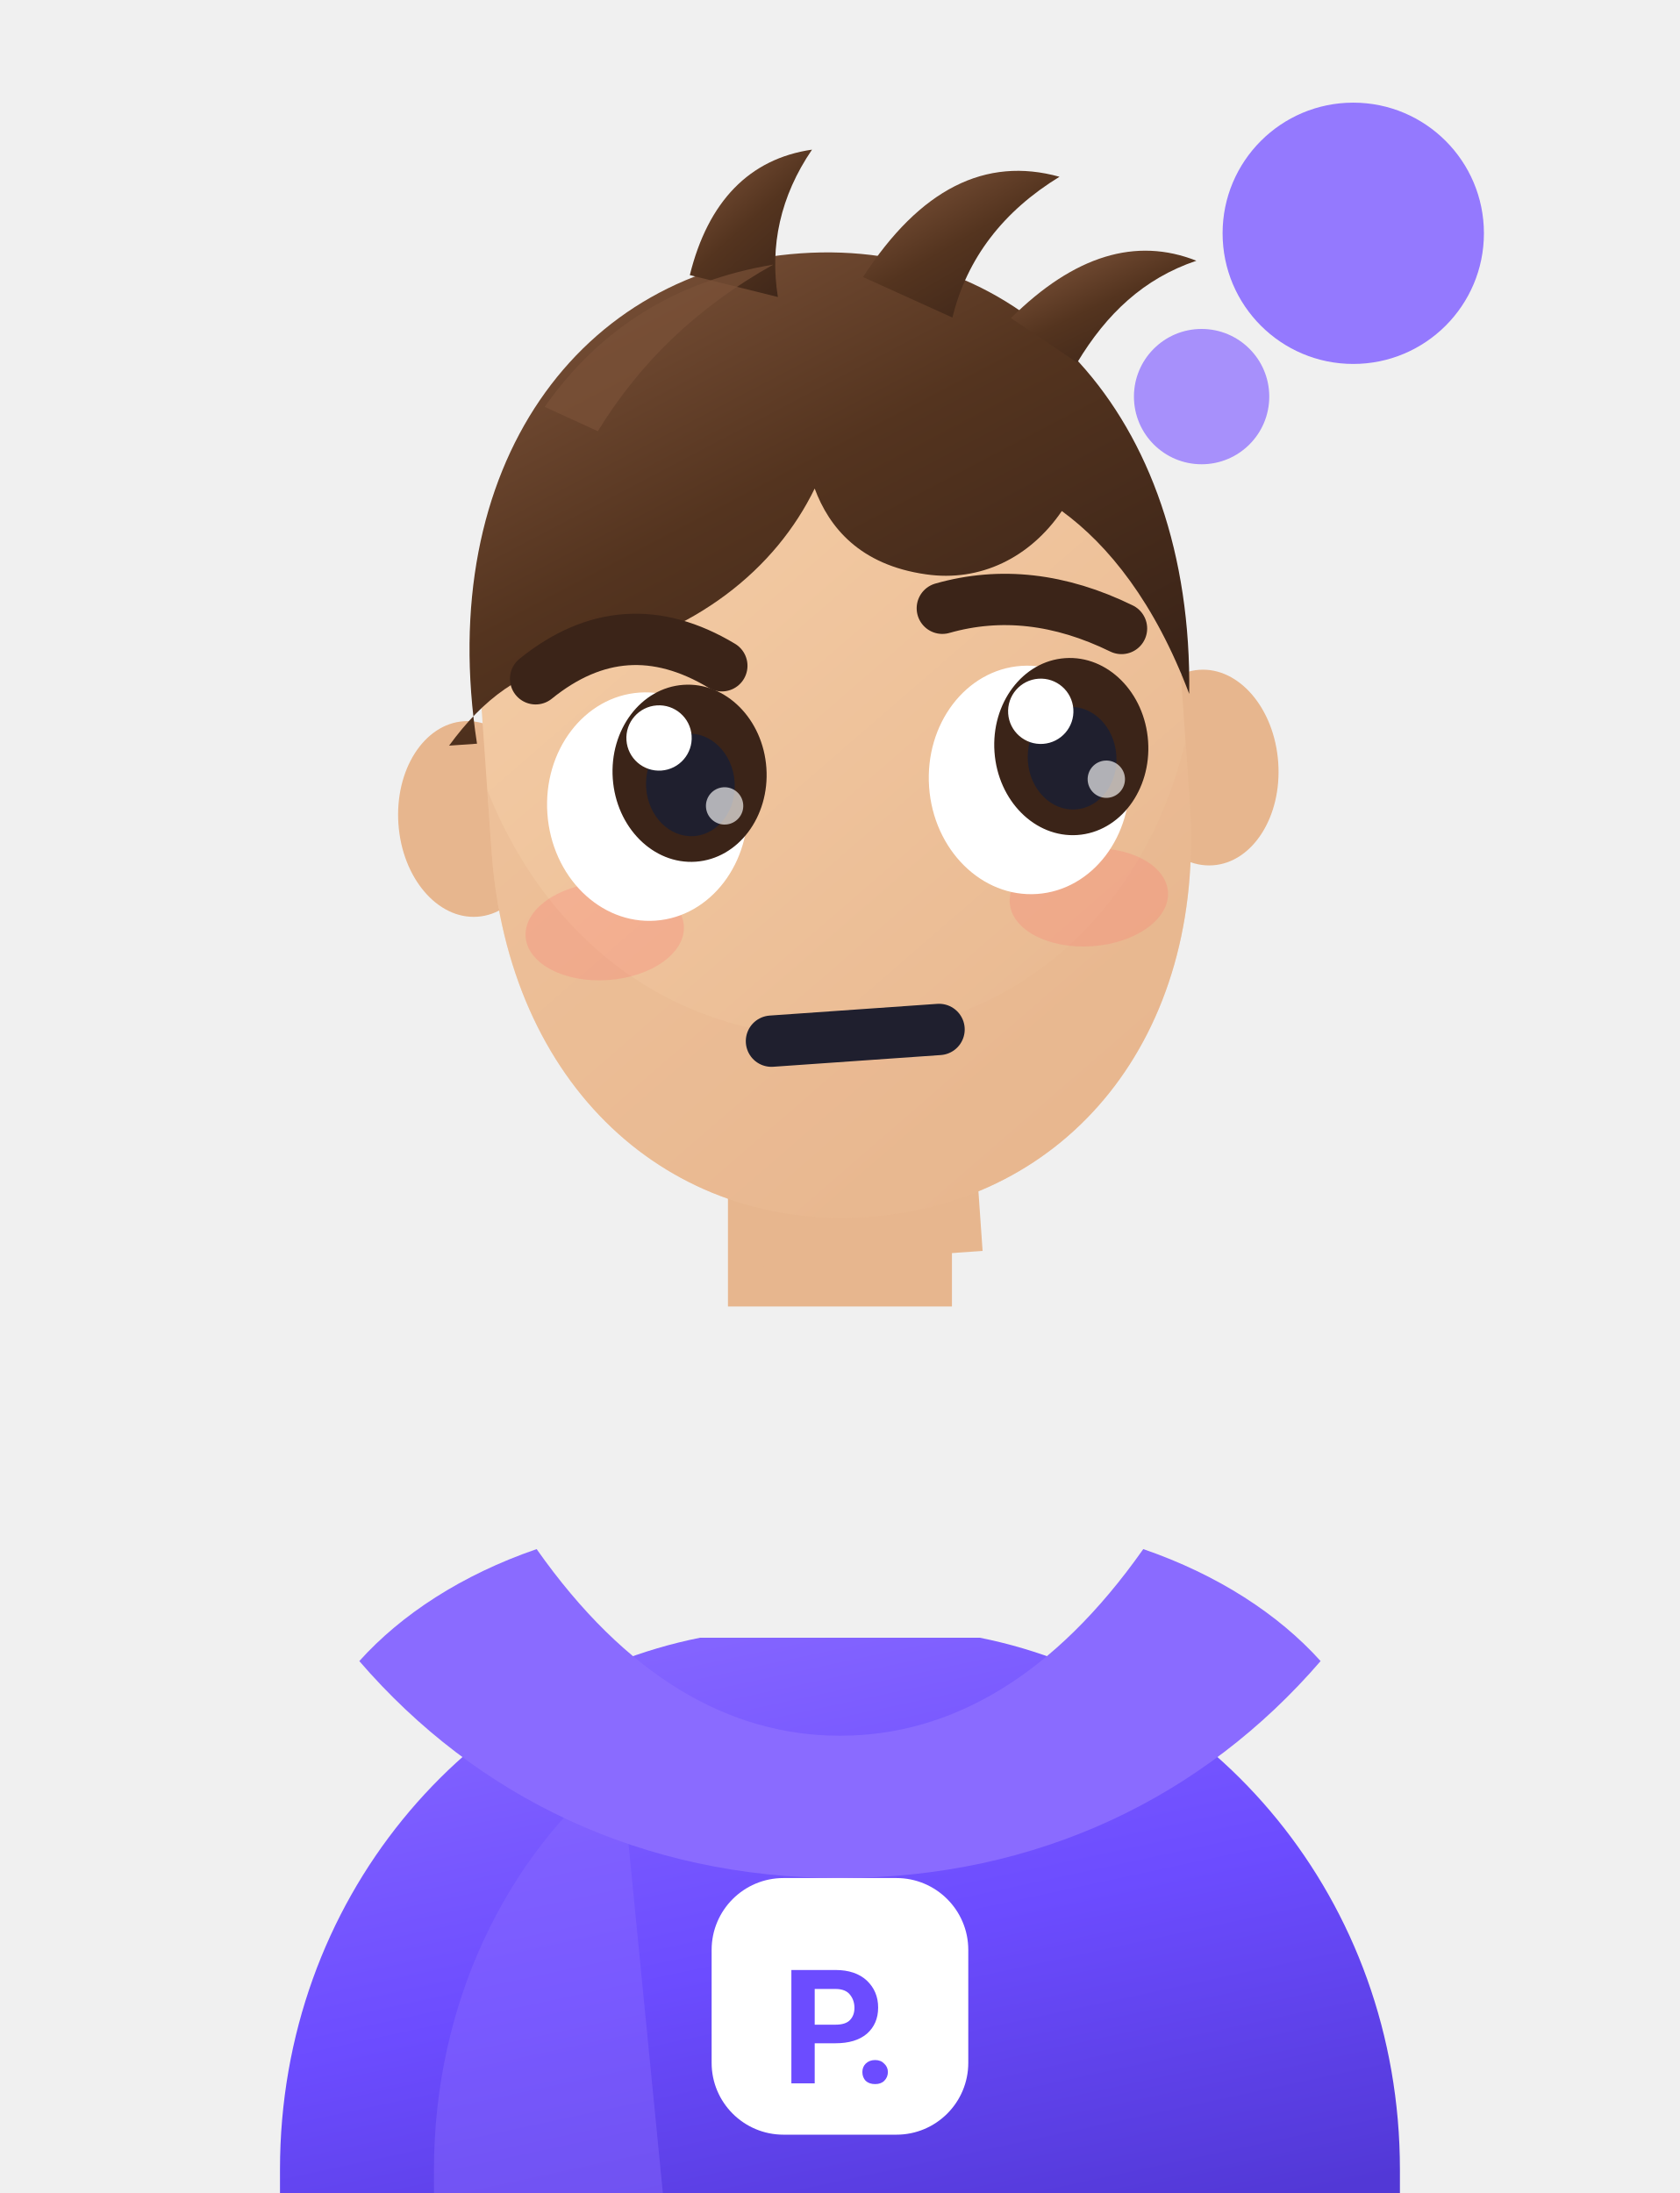
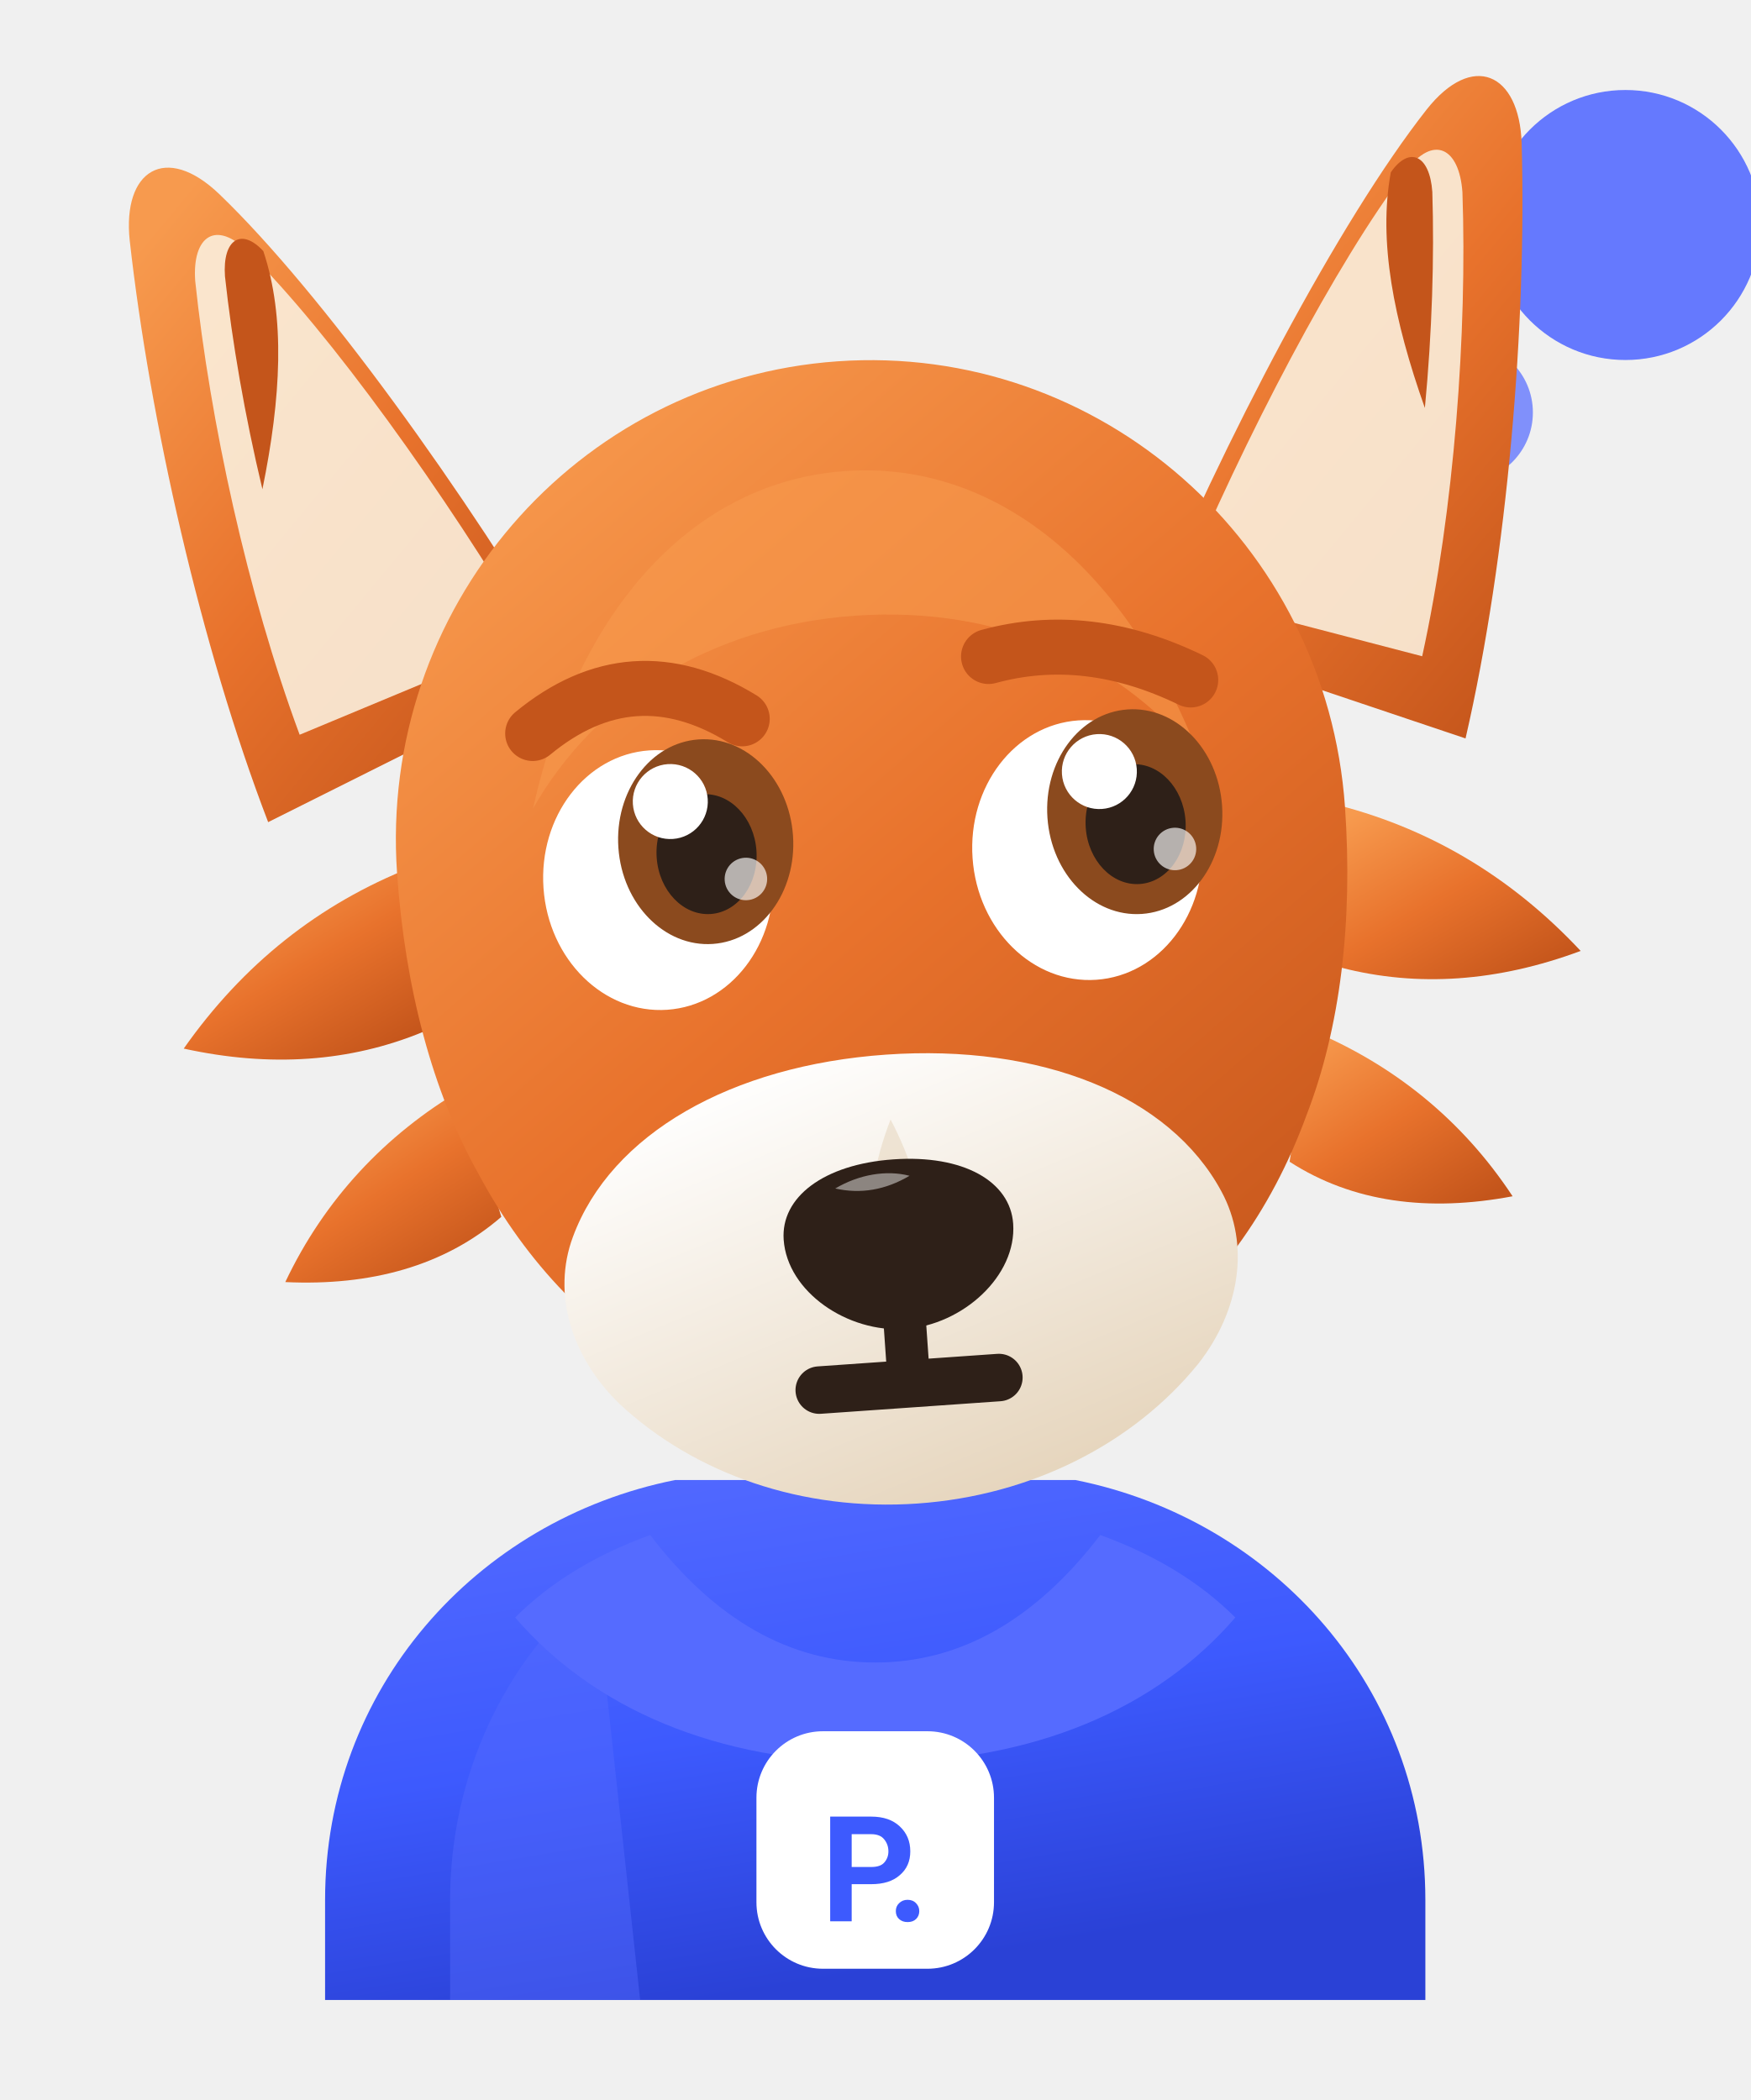
- <svg xmlns="http://www.w3.org/2000/svg" viewBox="14 1 72 94" width="72" height="94">
+ <svg xmlns="http://www.w3.org/2000/svg" viewBox="15 0 70 84" width="70" height="84">
  <defs>
    <linearGradient id="hoodie" x1="0" y1="0" x2=".35" y2="1">
-       <stop offset="0" stop-color="#8A6BFF" />
-       <stop offset=".55" stop-color="#6C4CFF" />
-       <stop offset="1" stop-color="#5238D6" />
+       <stop offset="0" stop-color="#556BFF" />
+       <stop offset=".55" stop-color="#3D5AFE" />
+       <stop offset="1" stop-color="#2A41D6" />
    </linearGradient>
-     <linearGradient id="skin" x1=".25" y1="0" x2=".8" y2="1">
-       <stop offset="0" stop-color="#F6CFA8" />
-       <stop offset="1" stop-color="#E7B68E" />
+     <linearGradient id="fur" x1=".2" y1="0" x2=".85" y2="1">
+       <stop offset="0" stop-color="#F79A4E" />
+       <stop offset=".5" stop-color="#E8722C" />
+       <stop offset="1" stop-color="#C4551B" />
    </linearGradient>
-     <linearGradient id="hair" x1=".2" y1="0" x2=".9" y2="1">
-       <stop offset="0" stop-color="#7A5138" />
-       <stop offset=".45" stop-color="#54341F" />
-       <stop offset="1" stop-color="#3B2418" />
+     <linearGradient id="cream" x1=".3" y1="0" x2=".8" y2="1">
+       <stop offset="0" stop-color="#FFFFFF" />
+       <stop offset="1" stop-color="#E4D2B8" />
    </linearGradient>
    <linearGradient id="legs" x1="0" y1="0" x2="1" y2=".2">
-       <stop offset="0" stop-color="#2D2D3F" />
-       <stop offset="1" stop-color="#1F1F2E" />
+       <stop offset="0" stop-color="#2D3342" />
+       <stop offset="1" stop-color="#1E2430" />
    </linearGradient>
  </defs>
-   <g fill="#8A6BFF">
-     <circle cx="72" cy="11" r="5.6" opacity=".9" />
-     <circle cx="65.5" cy="18" r="2.9" opacity=".72" />
+   <g fill="#556BFF">
+     <circle cx="80" cy="9" r="5.4" opacity=".9" />
+     <circle cx="73.5" cy="16.5" r="2.8" opacity=".72" />
  </g>
  <g>
-     <path d="M45.2 44h9.6v13h-9.6Z" fill="#E7B68E" />
-     <path d="M26 101v-7c0-11.6 8-20.8 18-22.8h12c10 2 18 11.2 18 22.8v7Z" fill="url(#hoodie)" />
-     <path d="M32.6 101v-7c0-7 3-13.4 8-17.4L43 101Z" fill="#8A6BFF" opacity=".42" />
-     <path d="M37 67.4c3.8 5.4 8.2 8 13 8s9.2-2.6 13-8c3.2 1.1 5.8 2.8 7.6 4.8-5 5.8-12.1 9.3-20.6 9.3s-15.6-3.5-20.6-9.3c1.8-2 4.4-3.7 7.6-4.8Z" fill="#8A6BFF" />
-     <rect x="44.5" y="81.5" width="11" height="11" rx="3.08" fill="#FFFFFF" />
-     <text x="50" y="90.3" text-anchor="middle" font-family="system-ui,-apple-system,Segoe UI,Roboto,sans-serif" font-size="6.82" font-weight="700" fill="#6C4CFF">P.</text>
+     <path d="M44.6 61.8c1.6 3.2 3.4 5.6 5.4 7.2 2-1.6 3.8-4 5.4-7.2 2.5 1.1 4.4 2.7 5.7 4.7-2.1 6.2-5.8 9.6-11.1 9.6s-9-3.4-11.1-9.6c1.3-2 3.2-3.6 5.7-4.7Z" fill="url(#cream)" />
+     <path d="M28 80v-4c0-8.4 6-15.2 14-16.8h16c8 1.6 14 8.4 14 16.8v4Z" fill="url(#hoodie)" />
+     <path d="M33 80v-4c0-5 2.2-9.6 5.8-12.6L40.6 80Z" fill="#556BFF" opacity=".42" />
+     <path d="M41 61.4c2.6 3.4 5.6 5.1 9 5.1s6.4-1.7 9-5.1c2.2.8 4 1.9 5.4 3.3-3.1 3.6-8 5.8-14.4 5.8s-11.3-2.2-14.4-5.8c1.4-1.4 3.2-2.5 5.4-3.3Z" fill="#556BFF" />
+     <rect x="45.25" y="69.25" width="9.5" height="9.5" rx="2.66" fill="#FFFFFF" />
+     <text x="50" y="76.85" text-anchor="middle" font-family="system-ui,-apple-system,Segoe UI,Roboto,sans-serif" font-size="5.89" font-weight="700" fill="#3D5AFE">P.</text>
  </g>
  <g id="head" transform="rotate(-4 50 36)">
-     <path d="M45.2 44h9.6v11h-9.6Z" fill="#E7B68E" />
-     <path d="M45.2 44h9.6v4.6c-3.4 1.4-6.6 1.4-9.6 0Z" fill="#D2966B" opacity=".55" />
-     <ellipse cx="34.2" cy="35" rx="3.1" ry="4.2" fill="#E7B68E" />
-     <ellipse cx="65.8" cy="35" rx="3.1" ry="4.2" fill="#E7B68E" />
-     <path d="M35 30.4c0-10.8 6.7-18 15-18s15 7.2 15 18v6c0 10.2-6.5 16.8-15 16.8S35 46.6 35 36.4Z" fill="url(#skin)" />
-     <path d="M50 53.2c-8.5 0-15-6.6-15-16.8v-2.6c2.2 7 7.8 11.6 15 11.6s12.8-4.6 15-11.6v2.6c0 10.2-6.5 16.8-15 16.8Z" fill="#E7B68E" opacity=".38" />
-     <ellipse cx="39.6" cy="40.2" rx="3.4" ry="2.1" fill="#FF6B6B" opacity=".22" />
-     <ellipse cx="60.4" cy="40.2" rx="3.4" ry="2.1" fill="#FF6B6B" opacity=".22" />
-     <g fill="url(#hair)">
-       <path d="M34.7 31.8C33.7 19.8 40.5 11.8 50 11.8s16.3 8 15.3 20c-1.2-4-3-6.6-4.9-8.2-1.5 1.9-3.7 2.8-6 2.3-2.8-.6-4-2.3-4.5-4-1.9 3.3-5.5 5.9-10.7 6.6-2.4.3-4.1 1.4-5.7 3.3Z" />
-       <path d="M52.6 13c2.7-3.6 5.6-4.8 8.7-3.7-2.5 1.3-4.2 3.2-5 5.7Z" />
-       <path d="M45.2 12.4c1-3.1 2.9-4.8 5.6-5-1.5 1.9-2.1 4-1.9 6.2Z" />
-       <path d="M58.8 15.2c2.9-2.5 5.6-3.1 8.1-1.9-2.3.6-4 2-5.4 4Z" />
-     </g>
-     <path d="M38.6 17.6c2.6-3.2 6-5 10.2-5.4-3.4 1.6-6 3.8-8 6.6Z" fill="#7A5138" opacity=".7" />
-     <path d="M37.4 29.2q4-2.8 8 0M55 27.4q3.8-.8 7.6 1.4" stroke="#3B2418" stroke-width="2.2" fill="none" stroke-linecap="round" />
-     <ellipse cx="41.8" cy="35" rx="4.3" ry="4.9" fill="#FFFFFF" />
-     <ellipse cx="43.7" cy="33.7" rx="3.3" ry="3.8" fill="#3B2418" />
-     <ellipse cx="43.7" cy="34.2" rx="1.9" ry="2.2" fill="#1F1F2E" />
-     <circle cx="42.5" cy="32.1" r="1.4" fill="#FFFFFF" />
-     <circle cx="45.1" cy="35.2" r=".8" fill="#FFFFFF" opacity=".65" />
-     <ellipse cx="58.2" cy="35" rx="4.3" ry="4.9" fill="#FFFFFF" />
-     <ellipse cx="60.1" cy="33.7" rx="3.3" ry="3.8" fill="#3B2418" />
-     <ellipse cx="60.1" cy="34.2" rx="1.9" ry="2.2" fill="#1F1F2E" />
-     <circle cx="58.9" cy="32.1" r="1.4" fill="#FFFFFF" />
-     <circle cx="61.5" cy="35.2" r=".8" fill="#FFFFFF" opacity=".65" />
-     <path d="M46.4 45.4h7.2" stroke="#1F1F2E" stroke-width="2.2" stroke-linecap="round" />
+     <path d="M38.5 26C34.8 18.6 29.6 10.2 25.8 6c-2-2.2-3.8-1.2-3.7 1.6.3 7.2 1.7 16.4 3.9 23.6Z" fill="url(#fur)" />
+     <path d="M37 24.6c-3-6-7.2-12.8-10.2-16.2-1.2-1.4-2.2-.8-2.2 1 .2 5.6 1.2 12.6 2.9 18.4Z" fill="#FBEEDC" opacity=".9" />
+     <path d="M27.4 8.4c-.8-1-1.6-.6-1.6.9.1 2.6.4 5.6.9 8.6 1-3.6 1.4-6.8.7-9.5Z" fill="#C4551B" />
+     <path d="M61.5 26C65.2 18.6 70.4 10.2 74.2 6c2-2.2 3.8-1.2 3.7 1.6-.3 7.2-1.7 16.4-3.9 23.6Z" fill="url(#fur)" />
+     <path d="M63 24.6c3-6 7.2-12.8 10.2-16.2 1.2-1.4 2.2-.8 2.2 1-.2 5.6-1.2 12.6-2.9 18.4Z" fill="#FBEEDC" opacity=".9" />
+     <path d="M72.6 8.4c.8-1 1.6-.6 1.6.9-.1 2.6-.4 5.6-.9 8.6-1-3.6-1.4-6.8-.7-9.5Z" fill="#C4551B" />
+     <path d="M31.6 33.4c-3.8 1.2-7 3.4-9.6 6.6 3.4 1 6.6 1 9.6 0Z" fill="url(#fur)" />
+     <path d="M33 42.4c-3.2 1.6-5.8 4-7.6 7.2 3.4.4 6.4-.2 8.8-2Z" fill="url(#fur)" />
+     <path d="M68.4 33.4c3.8 1.2 7 3.4 9.6 6.6-3.4 1-6.6 1-9.6 0Z" fill="url(#fur)" />
+     <path d="M67 42.4c3.2 1.6 5.8 4 7.6 7.2-3.4.4-6.4-.2-8.8-2Z" fill="url(#fur)" />
+     <path d="M31 33.6c0-10.6 8.5-19.2 19-19.2s19 8.6 19 19.2c0 4.6-.8 8.8-2.4 12.2-1.7 3.8-4.2 6.7-7.2 8.6-2.9 1.9-6.2 2.9-9.4 2.9s-6.5-1-9.4-2.9c-3-1.9-5.5-4.8-7.2-8.6C31.8 42.4 31 38.2 31 33.6Z" fill="url(#fur)" />
+     <path d="M50 24.6c5.8 0 10.6 2.6 13.4 6.8-2.4-8-7.4-12.6-13.4-12.6s-11 4.6-13.4 12.6c2.8-4.2 7.6-6.8 13.4-6.8Z" fill="#F79A4E" opacity=".55" />
+     <path d="M50 60.2c-4.6 0-8.8-1.8-11.6-4.8-1.8-2-2.4-4.6-1.4-6.8 1.8-4 6.8-6.4 13-6.4s11.2 2.4 13 6.4c1 2.2.4 4.8-1.4 6.8-2.8 3-7 4.8-11.6 4.8Z" fill="url(#cream)" />
+     <path d="M50 44.8c1.4 3.2 1.4 6.2 0 9-1.5-2.8-1.5-5.8 0-9Z" fill="#E4D2B8" opacity=".5" />
+     <path d="M50 46.4c2.8 0 4.6 1.2 4.6 2.9 0 2.1-2.3 3.9-4.6 3.9s-4.6-1.8-4.6-3.9c0-1.7 1.8-2.9 4.6-2.9Z" fill="#2E2018" />
+     <path d="M47.6 47.4c1-.5 2.1-.6 3-.3-1 .5-2 .6-3 .3Z" fill="#FFFFFF" opacity=".45" />
+     <path d="M36.8 28.4q4.2-3 8.4 0M55.2 26.6q4-.8 8 1.5" stroke="#C4551B" stroke-width="2.2" fill="none" stroke-linecap="round" />
+     <ellipse cx="41.4" cy="34.6" rx="4.6" ry="5.2" fill="#FFFFFF" />
+     <ellipse cx="43.4" cy="33.2" rx="3.5" ry="4.1" fill="#8B4A1E" />
+     <ellipse cx="43.4" cy="33.7" rx="2" ry="2.4" fill="#2E2018" />
+     <circle cx="42.1" cy="31.5" r="1.5" fill="#FFFFFF" />
+     <circle cx="44.9" cy="34.8" r=".85" fill="#FFFFFF" opacity=".65" />
+     <ellipse cx="58.6" cy="34.6" rx="4.6" ry="5.2" fill="#FFFFFF" />
+     <ellipse cx="60.6" cy="33.2" rx="3.5" ry="4.1" fill="#8B4A1E" />
+     <ellipse cx="60.6" cy="33.7" rx="2" ry="2.4" fill="#2E2018" />
+     <circle cx="59.3" cy="31.5" r="1.5" fill="#FFFFFF" />
+     <circle cx="62.1" cy="34.8" r=".85" fill="#FFFFFF" opacity=".65" />
+     <path d="M50 52.8v2.2" stroke="#2E2018" stroke-width="1.7" stroke-linecap="round" />
+     <path d="M46.4 55.4h7.2" stroke="#2E2018" stroke-width="1.9" fill="none" stroke-linecap="round" />
  </g>
</svg>
